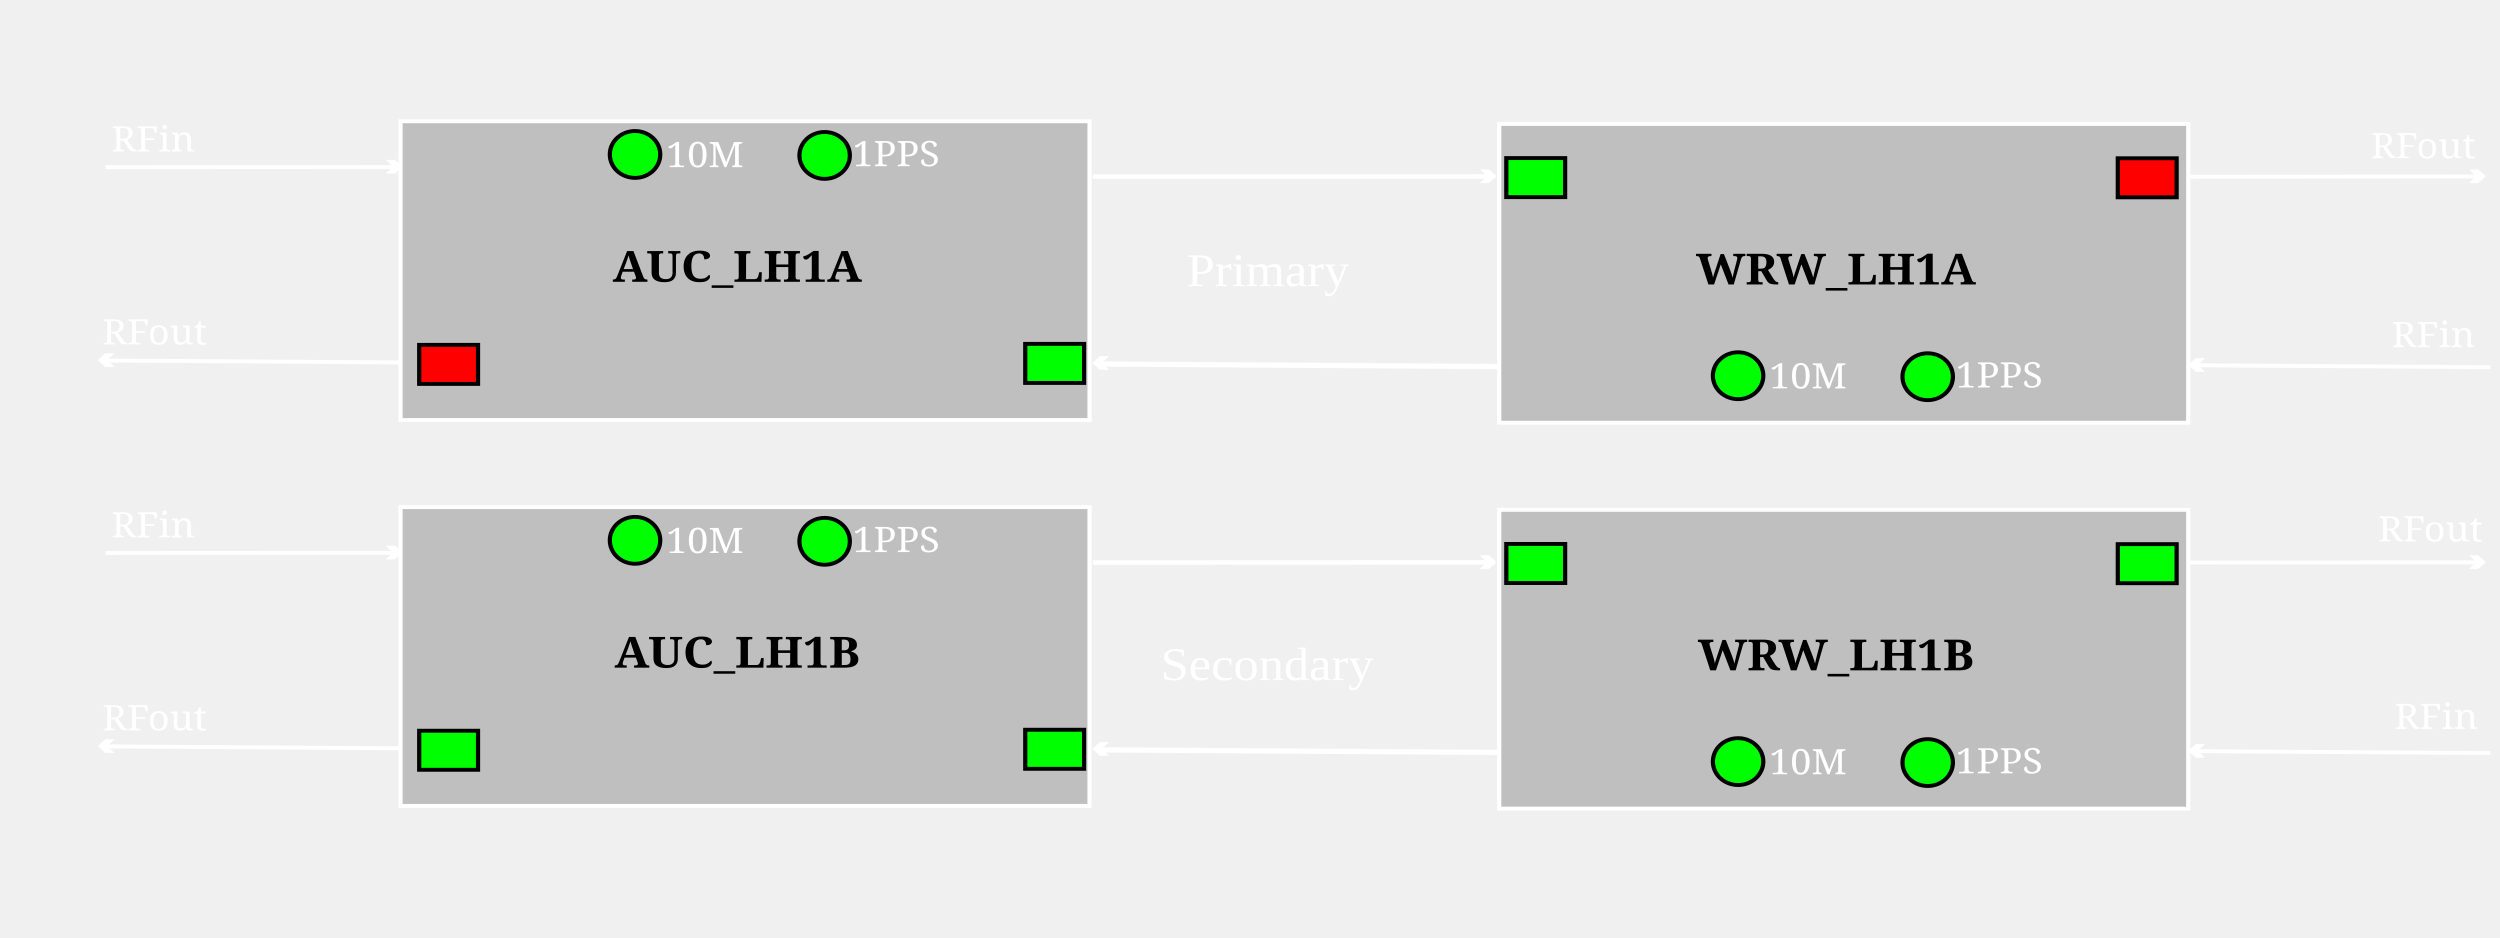
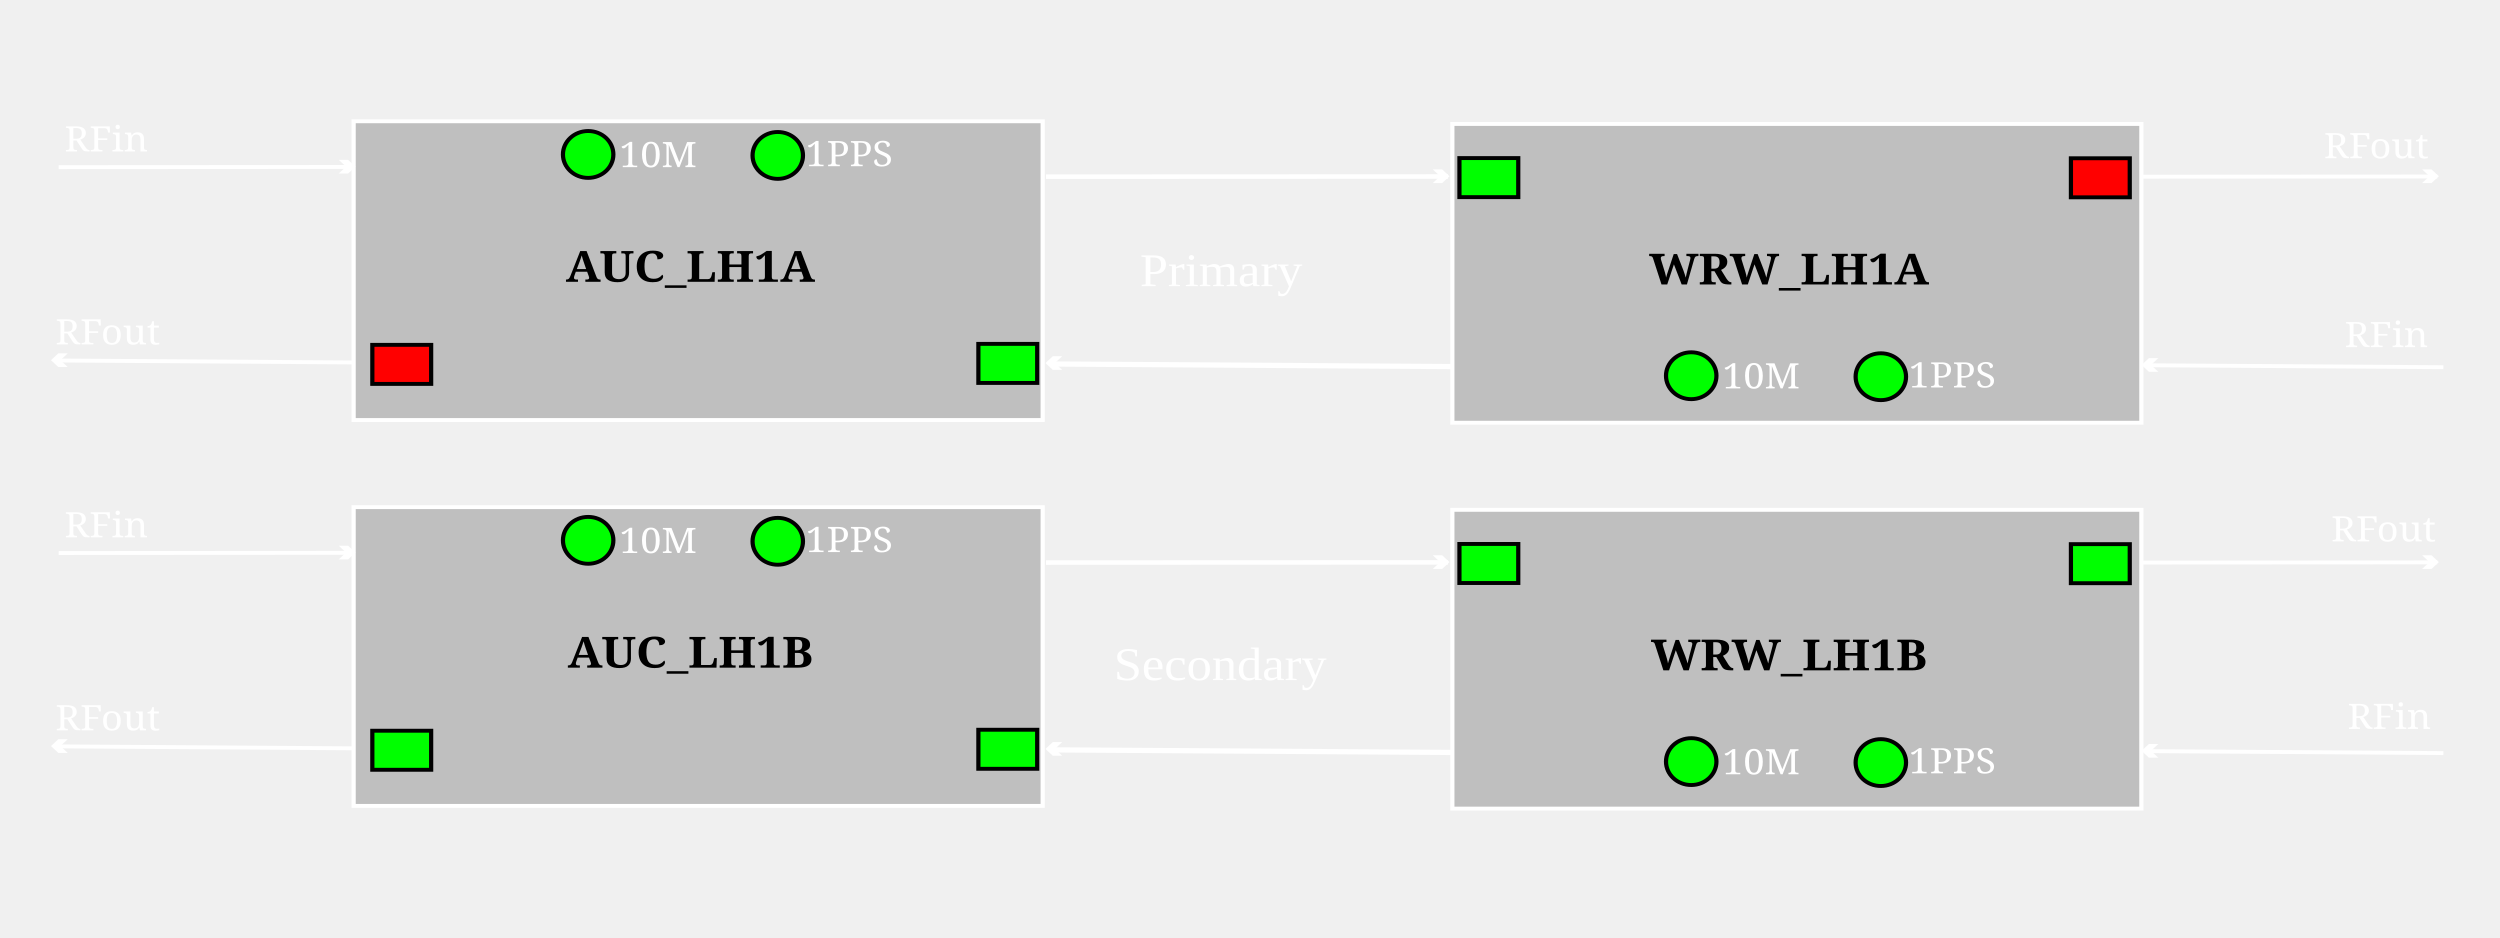
<svg xmlns="http://www.w3.org/2000/svg" xmlns:xlink="http://www.w3.org/1999/xlink" width="640" height="240" version="1.1" id="svg54">
  <defs id="defs31">
    <symbol height="24" id="svg_29" width="24" />
  </defs>
  <g class="layer" id="g52" transform="matrix(1.075558,0,0,0.9998229,-1.910499,0.02107549)">
-     <line fill="none" id="svg_21" stroke="#ffffff" x1="97.154" x2="26.904" y1="42.727" y2="42.777" />
+     <line fill="none" id="svg_21" stroke="#ffffff" x1="85.997" x2="15.747" y1="42.727" y2="42.777" />
    <rect fill="none" height="0" id="svg_8" stroke="#000000" width="0" x="81.05" y="45.35" />
-     <rect fill="#bfbfbf" height="76.5" id="svg_9" stroke="#ffffff" width="164" x="97.104" y="31.027" />
-     <circle cx="152.924" cy="39.527" fill="#00ff00" id="svg_13" stroke="#000000" r="6" />
-     <circle cx="198.054" cy="39.777" fill="#00ff00" id="svg_16" stroke="#000000" r="6" />
-     <rect fill="#ff0000" height="10" id="svg_18" stroke="#000000" width="14" x="101.554" y="88.277" />
-     <rect fill="#00ff00" height="10" id="svg_19" stroke="#000000" width="14" x="245.804" y="88.027" />
-     <line fill="none" id="svg_22" stroke="#ffffff" x1="96.907" x2="26.657" y1="92.783" y2="92.283" />
+     <rect fill="#bfbfbf" height="76.5" id="svg_9" stroke="#ffffff" width="164" x="85.947" y="31.027" />
+     <circle cx="141.767" cy="39.527" fill="#00ff00" id="svg_13" stroke="#000000" r="6" />
+     <circle cx="186.897" cy="39.777" fill="#00ff00" id="svg_16" stroke="#000000" r="6" />
+     <rect fill="#ff0000" height="10" id="svg_18" stroke="#000000" width="14" x="90.397" y="88.277" />
+     <rect fill="#00ff00" height="10" id="svg_19" stroke="#000000" width="14" x="234.647" y="88.027" />
+     <line fill="none" id="svg_22" stroke="#ffffff" x1="85.75" x2="15.5" y1="92.783" y2="92.283" />
    <use id="svg_30" transform="scale(66.6667)" x="0" xlink:href="#svg_29" y="0" />
-     <path d="m 96.014,42.657 -1.25,-1.25 h 0.82 l 1.25,1.25 -1.25,1.25 h -0.82 z" fill="none" id="svg_32" stroke="#ffffff" />
-     <text fill="#ffffff" font-family="Serif" font-size="9px" id="svg_33" stroke="#ffffff" stroke-width="0" text-anchor="middle" x="38.234" xml:space="preserve" y="38.767">RFin</text>
-     <path d="m 26.597,92.205 1.25,1.25 h -0.82 l -1.25,-1.25 1.25,-1.25 h 0.82 z" fill="none" id="svg_34" stroke="#ffffff" />
-     <text fill="#ffffff" font-family="Serif" font-size="9px" id="svg_17" stroke="#000000" stroke-width="0" text-anchor="middle" x="215.054" xml:space="preserve" y="42.527">1PPS</text>
-     <text fill="#ffffff" font-family="Serif" font-size="9px" id="svg_14" stroke="#000000" stroke-width="0" text-anchor="middle" x="169.554" xml:space="preserve" y="42.777">10M</text>
-     <text fill="#000000" font-family="Serif" font-size="11px" font-weight="bold" id="svg_1" stroke="#ffffff" stroke-width="0" text-anchor="middle" x="177.254" xml:space="preserve" y="72.127">AUC_LH1A</text>
-     <text fill="#ffffff" font-family="Serif" font-size="9px" id="text413" stroke="#ffffff" stroke-width="0" text-anchor="middle" x="38.58" xml:space="preserve" y="88.167">RFout</text>
-     <rect fill="#bfbfbf" height="76.5" id="rect654" stroke="#ffffff" width="164" x="358.615" y="31.718" />
-     <circle cx="415.471" cy="96.182" fill="#00ff00" id="circle656" stroke="#000000" r="6" />
-     <circle cx="460.601" cy="96.432" fill="#00ff00" id="circle658" stroke="#000000" r="6" />
-     <rect fill="#ff0000" height="10" id="rect660" stroke="#000000" width="14" x="505.847" y="40.503" />
-     <rect fill="#00ff00" height="10" id="rect662" stroke="#000000" width="14" x="360.303" y="40.455" />
-     <text fill="#ffffff" font-family="Serif" font-size="9px" id="text666" stroke="#000000" stroke-width="0" text-anchor="middle" x="477.601" xml:space="preserve" y="99.182">1PPS</text>
-     <text fill="#ffffff" font-family="Serif" font-size="9px" id="text668" stroke="#000000" stroke-width="0" text-anchor="middle" x="432.101" xml:space="preserve" y="99.432">10M</text>
-     <text fill="#000000" font-family="Serif" font-size="11px" font-weight="bold" id="text670" stroke="#ffffff" stroke-width="0" text-anchor="middle" x="438.765" xml:space="preserve" y="72.818">WRW_LH1A</text>
-     <line fill="none" id="line674" stroke="#ffffff" x1="357.554" x2="261.894" y1="45.17" y2="45.22" style="stroke-width:1.164" />
-     <path d="m 356.411,45.1 -1.25,-1.25 h 0.82 l 1.25,1.25 -1.25,1.25 h -0.82 z" fill="none" id="path676" stroke="#ffffff" />
-     <line fill="none" id="line678" stroke="#ffffff" x1="358.525" x2="263.36" y1="93.841" y2="93.179" style="stroke-width:1.34" />
-     <path d="m 263.3,92.938 1.25,1.25 h -0.82 l -1.25,-1.25 1.25,-1.25 h 0.82 z" fill="none" id="path680" stroke="#ffffff" />
-     <path d="m 591.892,45.1 -1.25,-1.25 h 0.82 l 1.25,1.25 -1.25,1.25 h -0.82 z" fill="none" id="path684" stroke="#ffffff" />
-     <line fill="none" id="line682" stroke="#ffffff" x1="593.032" x2="522.782" y1="45.17" y2="45.22" />
-     <line fill="none" id="line686" stroke="#ffffff" x1="594.495" x2="524.245" y1="94.004" y2="93.504" />
-     <path d="m 524.185,93.426 1.25,1.25 h -0.82 l -1.25,-1.25 1.25,-1.25 h 0.82 z" fill="none" id="path688" stroke="#ffffff" />
-     <line fill="none" id="line728" stroke="#ffffff" x1="97.154" x2="26.904" y1="141.528" y2="141.578" />
-     <rect fill="#bfbfbf" height="76.5" id="rect730" stroke="#ffffff" width="164" x="97.104" y="129.828" />
-     <circle cx="152.924" cy="138.328" fill="#00ff00" id="circle732" stroke="#000000" r="6" />
-     <circle cx="198.054" cy="138.578" fill="#00ff00" id="circle734" stroke="#000000" r="6" />
-     <rect fill="#ff0000" height="10" id="rect736" stroke="#000000" width="14" x="101.554" y="187.078" style="fill:#00ff00" />
-     <rect fill="#00ff00" height="10" id="rect738" stroke="#000000" width="14" x="245.804" y="186.828" />
-     <line fill="none" id="line740" stroke="#ffffff" x1="96.907" x2="26.657" y1="191.584" y2="191.084" />
-     <path d="m 96.014,141.458 -1.25,-1.25 h 0.82 l 1.25,1.25 -1.25,1.25 h -0.82 z" fill="none" id="path742" stroke="#ffffff" />
-     <text fill="#ffffff" font-family="Serif" font-size="9px" id="text744" stroke="#ffffff" stroke-width="0" text-anchor="middle" x="38.234" xml:space="preserve" y="137.568">RFin</text>
-     <path d="m 26.597,191.006 1.25,1.25 h -0.82 l -1.25,-1.25 1.25,-1.25 h 0.82 z" fill="none" id="path746" stroke="#ffffff" />
-     <text fill="#ffffff" font-family="Serif" font-size="9px" id="text748" stroke="#000000" stroke-width="0" text-anchor="middle" x="215.054" xml:space="preserve" y="141.328">1PPS</text>
-     <text fill="#ffffff" font-family="Serif" font-size="9px" id="text750" stroke="#000000" stroke-width="0" text-anchor="middle" x="169.554" xml:space="preserve" y="141.578">10M</text>
-     <text fill="#000000" font-family="Serif" font-size="11px" font-weight="bold" id="text752" stroke="#ffffff" stroke-width="0" text-anchor="middle" x="177.254" xml:space="preserve" y="170.928">AUC_LH1B</text>
-     <text fill="#ffffff" font-family="Serif" font-size="9px" id="text754" stroke="#ffffff" stroke-width="0" text-anchor="middle" x="38.58" xml:space="preserve" y="186.968">RFout</text>
-     <rect fill="#bfbfbf" height="76.5" id="rect756" stroke="#ffffff" width="164" x="358.615" y="130.519" />
-     <circle cx="415.471" cy="194.983" fill="#00ff00" id="circle758" stroke="#000000" r="6" />
-     <circle cx="460.601" cy="195.233" fill="#00ff00" id="circle760" stroke="#000000" r="6" />
-     <rect fill="#ff0000" height="10" id="rect762" stroke="#000000" width="14" x="505.847" y="139.304" style="fill:#00ff00" />
-     <rect fill="#00ff00" height="10" id="rect764" stroke="#000000" width="14" x="360.303" y="139.256" />
-     <text fill="#ffffff" font-family="Serif" font-size="9px" id="text766" stroke="#000000" stroke-width="0" text-anchor="middle" x="477.601" xml:space="preserve" y="197.983">1PPS</text>
-     <text fill="#ffffff" font-family="Serif" font-size="9px" id="text768" stroke="#000000" stroke-width="0" text-anchor="middle" x="432.101" xml:space="preserve" y="198.233">10M</text>
-     <text fill="#000000" font-family="Serif" font-size="11px" font-weight="bold" id="text770" stroke="#ffffff" stroke-width="0" text-anchor="middle" x="438.765" xml:space="preserve" y="171.619">WRW_LH1B</text>
-     <line fill="none" id="line772" stroke="#ffffff" x1="357.554" x2="261.894" y1="143.971" y2="144.02" style="stroke-width:1.164" />
-     <path d="m 356.411,143.901 -1.25,-1.25 h 0.82 l 1.25,1.25 -1.25,1.25 h -0.82 z" fill="none" id="path774" stroke="#ffffff" />
-     <line fill="none" id="line776" stroke="#ffffff" x1="358.525" x2="263.36" y1="192.642" y2="191.979" style="stroke-width:1.34" />
-     <path d="m 263.3,191.738 1.25,1.25 h -0.82 l -1.25,-1.25 1.25,-1.25 h 0.82 z" fill="none" id="path778" stroke="#ffffff" />
-     <path d="m 591.892,143.901 -1.25,-1.25 h 0.82 l 1.25,1.25 -1.25,1.25 h -0.82 z" fill="none" id="path782" stroke="#ffffff" />
-     <line fill="none" id="line780" stroke="#ffffff" x1="593.032" x2="522.782" y1="143.971" y2="144.021" />
-     <line fill="none" id="line784" stroke="#ffffff" x1="594.495" x2="524.245" y1="192.805" y2="192.305" />
-     <path d="m 524.185,192.227 1.25,1.25 h -0.82 l -1.25,-1.25 1.25,-1.25 h 0.82 z" fill="none" id="path786" stroke="#ffffff" />
-     <text fill="#ffffff" font-family="Serif" font-size="9px" id="text890" stroke="#ffffff" stroke-width="0" text-anchor="middle" x="580.947" xml:space="preserve" y="88.858">RFin</text>
-     <text fill="#ffffff" font-family="Serif" font-size="9px" id="text894" stroke="#ffffff" stroke-width="0" text-anchor="middle" x="578.529" xml:space="preserve" y="40.494">RFout</text>
-     <text fill="#ffffff" font-family="Serif" font-size="9px" id="text896" stroke="#ffffff" stroke-width="0" text-anchor="middle" x="581.638" xml:space="preserve" y="186.623">RFin</text>
-     <text fill="#ffffff" font-family="Serif" font-size="9px" id="text900" stroke="#ffffff" stroke-width="0" text-anchor="middle" x="580.256" xml:space="preserve" y="138.604">RFout</text>
-     <text xml:space="preserve" style="fill:#ffffff" x="284.26" y="73.237" id="text904">
-       <tspan id="tspan902" x="284.26" y="73.237">Primary</tspan>
+     <path d="m 84.857,42.657 -1.25,-1.25 h 0.82 l 1.25,1.25 -1.25,1.25 h -0.82 z" fill="none" id="svg_32" stroke="#ffffff" />
+     <text fill="#ffffff" font-family="Serif" font-size="9px" id="svg_33" stroke="#ffffff" stroke-width="0" text-anchor="middle" x="27.077" xml:space="preserve" y="38.767">RFin</text>
+     <path d="m 15.44,92.205 1.25,1.25 h -0.82 l -1.25,-1.25 1.25,-1.25 h 0.82 z" fill="none" id="svg_34" stroke="#ffffff" />
+     <text fill="#ffffff" font-family="Serif" font-size="9px" id="svg_17" stroke="#000000" stroke-width="0" text-anchor="middle" x="203.897" xml:space="preserve" y="42.527">1PPS</text>
+     <text fill="#ffffff" font-family="Serif" font-size="9px" id="svg_14" stroke="#000000" stroke-width="0" text-anchor="middle" x="158.397" xml:space="preserve" y="42.777">10M</text>
+     <text fill="#000000" font-family="Serif" font-size="11px" font-weight="bold" id="svg_1" stroke="#ffffff" stroke-width="0" text-anchor="middle" x="166.097" xml:space="preserve" y="72.127">AUC_LH1A</text>
+     <text fill="#ffffff" font-family="Serif" font-size="9px" id="text413" stroke="#ffffff" stroke-width="0" text-anchor="middle" x="27.423" xml:space="preserve" y="88.167">RFout</text>
+     <rect fill="#bfbfbf" height="76.5" id="rect654" stroke="#ffffff" width="164" x="347.458" y="31.718" />
+     <circle cx="404.314" cy="96.182" fill="#00ff00" id="circle656" stroke="#000000" r="6" />
+     <circle cx="449.444" cy="96.432" fill="#00ff00" id="circle658" stroke="#000000" r="6" />
+     <rect fill="#ff0000" height="10" id="rect660" stroke="#000000" width="14" x="494.69" y="40.503" />
+     <rect fill="#00ff00" height="10" id="rect662" stroke="#000000" width="14" x="349.146" y="40.455" />
+     <text fill="#ffffff" font-family="Serif" font-size="9px" id="text666" stroke="#000000" stroke-width="0" text-anchor="middle" x="466.444" xml:space="preserve" y="99.182">1PPS</text>
+     <text fill="#ffffff" font-family="Serif" font-size="9px" id="text668" stroke="#000000" stroke-width="0" text-anchor="middle" x="420.944" xml:space="preserve" y="99.432">10M</text>
+     <text fill="#000000" font-family="Serif" font-size="11px" font-weight="bold" id="text670" stroke="#ffffff" stroke-width="0" text-anchor="middle" x="427.608" xml:space="preserve" y="72.818">WRW_LH1A</text>
+     <line fill="none" id="line674" stroke="#ffffff" x1="346.397" x2="250.737" y1="45.17" y2="45.22" style="stroke-width:1.164" />
+     <path d="m 345.254,45.1 -1.25,-1.25 h 0.82 l 1.25,1.25 -1.25,1.25 h -0.82 z" fill="none" id="path676" stroke="#ffffff" />
+     <line fill="none" id="line678" stroke="#ffffff" x1="347.368" x2="252.203" y1="93.841" y2="93.179" style="stroke-width:1.34" />
+     <path d="m 252.143,92.938 1.25,1.25 h -0.82 l -1.25,-1.25 1.25,-1.25 h 0.82 z" fill="none" id="path680" stroke="#ffffff" />
+     <path d="m 580.735,45.1 -1.25,-1.25 h 0.82 l 1.25,1.25 -1.25,1.25 h -0.82 z" fill="none" id="path684" stroke="#ffffff" />
+     <line fill="none" id="line682" stroke="#ffffff" x1="581.875" x2="511.625" y1="45.17" y2="45.22" />
+     <line fill="none" id="line686" stroke="#ffffff" x1="583.338" x2="513.088" y1="94.004" y2="93.504" />
+     <path d="m 513.028,93.426 1.25,1.25 h -0.82 l -1.25,-1.25 1.25,-1.25 h 0.82 z" fill="none" id="path688" stroke="#ffffff" />
+     <line fill="none" id="line728" stroke="#ffffff" x1="85.997" x2="15.747" y1="141.528" y2="141.578" />
+     <rect fill="#bfbfbf" height="76.5" id="rect730" stroke="#ffffff" width="164" x="85.947" y="129.828" />
+     <circle cx="141.767" cy="138.328" fill="#00ff00" id="circle732" stroke="#000000" r="6" />
+     <circle cx="186.897" cy="138.578" fill="#00ff00" id="circle734" stroke="#000000" r="6" />
+     <rect fill="#ff0000" height="10" id="rect736" stroke="#000000" width="14" x="90.397" y="187.078" style="fill:#00ff00" />
+     <rect fill="#00ff00" height="10" id="rect738" stroke="#000000" width="14" x="234.647" y="186.828" />
+     <line fill="none" id="line740" stroke="#ffffff" x1="85.75" x2="15.5" y1="191.584" y2="191.084" />
+     <path d="m 84.857,141.458 -1.25,-1.25 h 0.82 l 1.25,1.25 -1.25,1.25 h -0.82 z" fill="none" id="path742" stroke="#ffffff" />
+     <text fill="#ffffff" font-family="Serif" font-size="9px" id="text744" stroke="#ffffff" stroke-width="0" text-anchor="middle" x="27.077" xml:space="preserve" y="137.568">RFin</text>
+     <path d="m 15.44,191.006 1.25,1.25 h -0.82 l -1.25,-1.25 1.25,-1.25 h 0.82 z" fill="none" id="path746" stroke="#ffffff" />
+     <text fill="#ffffff" font-family="Serif" font-size="9px" id="text748" stroke="#000000" stroke-width="0" text-anchor="middle" x="203.897" xml:space="preserve" y="141.328">1PPS</text>
+     <text fill="#ffffff" font-family="Serif" font-size="9px" id="text750" stroke="#000000" stroke-width="0" text-anchor="middle" x="158.397" xml:space="preserve" y="141.578">10M</text>
+     <text fill="#000000" font-family="Serif" font-size="11px" font-weight="bold" id="text752" stroke="#ffffff" stroke-width="0" text-anchor="middle" x="166.097" xml:space="preserve" y="170.928">AUC_LH1B</text>
+     <text fill="#ffffff" font-family="Serif" font-size="9px" id="text754" stroke="#ffffff" stroke-width="0" text-anchor="middle" x="27.423" xml:space="preserve" y="186.968">RFout</text>
+     <rect fill="#bfbfbf" height="76.5" id="rect756" stroke="#ffffff" width="164" x="347.458" y="130.519" />
+     <circle cx="404.314" cy="194.983" fill="#00ff00" id="circle758" stroke="#000000" r="6" />
+     <circle cx="449.444" cy="195.233" fill="#00ff00" id="circle760" stroke="#000000" r="6" />
+     <rect fill="#ff0000" height="10" id="rect762" stroke="#000000" width="14" x="494.69" y="139.304" style="fill:#00ff00" />
+     <rect fill="#00ff00" height="10" id="rect764" stroke="#000000" width="14" x="349.146" y="139.256" />
+     <text fill="#ffffff" font-family="Serif" font-size="9px" id="text766" stroke="#000000" stroke-width="0" text-anchor="middle" x="466.444" xml:space="preserve" y="197.983">1PPS</text>
+     <text fill="#ffffff" font-family="Serif" font-size="9px" id="text768" stroke="#000000" stroke-width="0" text-anchor="middle" x="420.944" xml:space="preserve" y="198.233">10M</text>
+     <text fill="#000000" font-family="Serif" font-size="11px" font-weight="bold" id="text770" stroke="#ffffff" stroke-width="0" text-anchor="middle" x="427.608" xml:space="preserve" y="171.619">WRW_LH1B</text>
+     <line fill="none" id="line772" stroke="#ffffff" x1="346.397" x2="250.737" y1="143.971" y2="144.02" style="stroke-width:1.164" />
+     <path d="m 345.254,143.901 -1.25,-1.25 h 0.82 l 1.25,1.25 -1.25,1.25 h -0.82 z" fill="none" id="path774" stroke="#ffffff" />
+     <line fill="none" id="line776" stroke="#ffffff" x1="347.368" x2="252.203" y1="192.642" y2="191.979" style="stroke-width:1.34" />
+     <path d="m 252.143,191.738 1.25,1.25 h -0.82 l -1.25,-1.25 1.25,-1.25 h 0.82 z" fill="none" id="path778" stroke="#ffffff" />
+     <path d="m 580.735,143.901 -1.25,-1.25 h 0.82 l 1.25,1.25 -1.25,1.25 h -0.82 z" fill="none" id="path782" stroke="#ffffff" />
+     <line fill="none" id="line780" stroke="#ffffff" x1="581.875" x2="511.625" y1="143.971" y2="144.021" />
+     <line fill="none" id="line784" stroke="#ffffff" x1="583.338" x2="513.088" y1="192.805" y2="192.305" />
+     <path d="m 513.028,192.227 1.25,1.25 h -0.82 l -1.25,-1.25 1.25,-1.25 h 0.82 z" fill="none" id="path786" stroke="#ffffff" />
+     <text fill="#ffffff" font-family="Serif" font-size="9px" id="text890" stroke="#ffffff" stroke-width="0" text-anchor="middle" x="569.79" xml:space="preserve" y="88.858">RFin</text>
+     <text fill="#ffffff" font-family="Serif" font-size="9px" id="text894" stroke="#ffffff" stroke-width="0" text-anchor="middle" x="567.372" xml:space="preserve" y="40.494">RFout</text>
+     <text fill="#ffffff" font-family="Serif" font-size="9px" id="text896" stroke="#ffffff" stroke-width="0" text-anchor="middle" x="570.481" xml:space="preserve" y="186.623">RFin</text>
+     <text fill="#ffffff" font-family="Serif" font-size="9px" id="text900" stroke="#ffffff" stroke-width="0" text-anchor="middle" x="569.099" xml:space="preserve" y="138.604">RFout</text>
+     <text xml:space="preserve" style="fill:#ffffff" x="273.103" y="73.237" id="text904">
+       <tspan id="tspan902" x="273.103" y="73.237">Primary</tspan>
    </text>
-     <text xml:space="preserve" style="fill:#ffffff" x="278.041" y="174.11" id="text1010">
-       <tspan id="tspan1008" x="278.041" y="174.11">Secondary</tspan>
+     <text xml:space="preserve" style="fill:#ffffff" x="266.885" y="174.11" id="text1010">
+       <tspan id="tspan1008" x="266.885" y="174.11">Secondary</tspan>
    </text>
  </g>
</svg>
